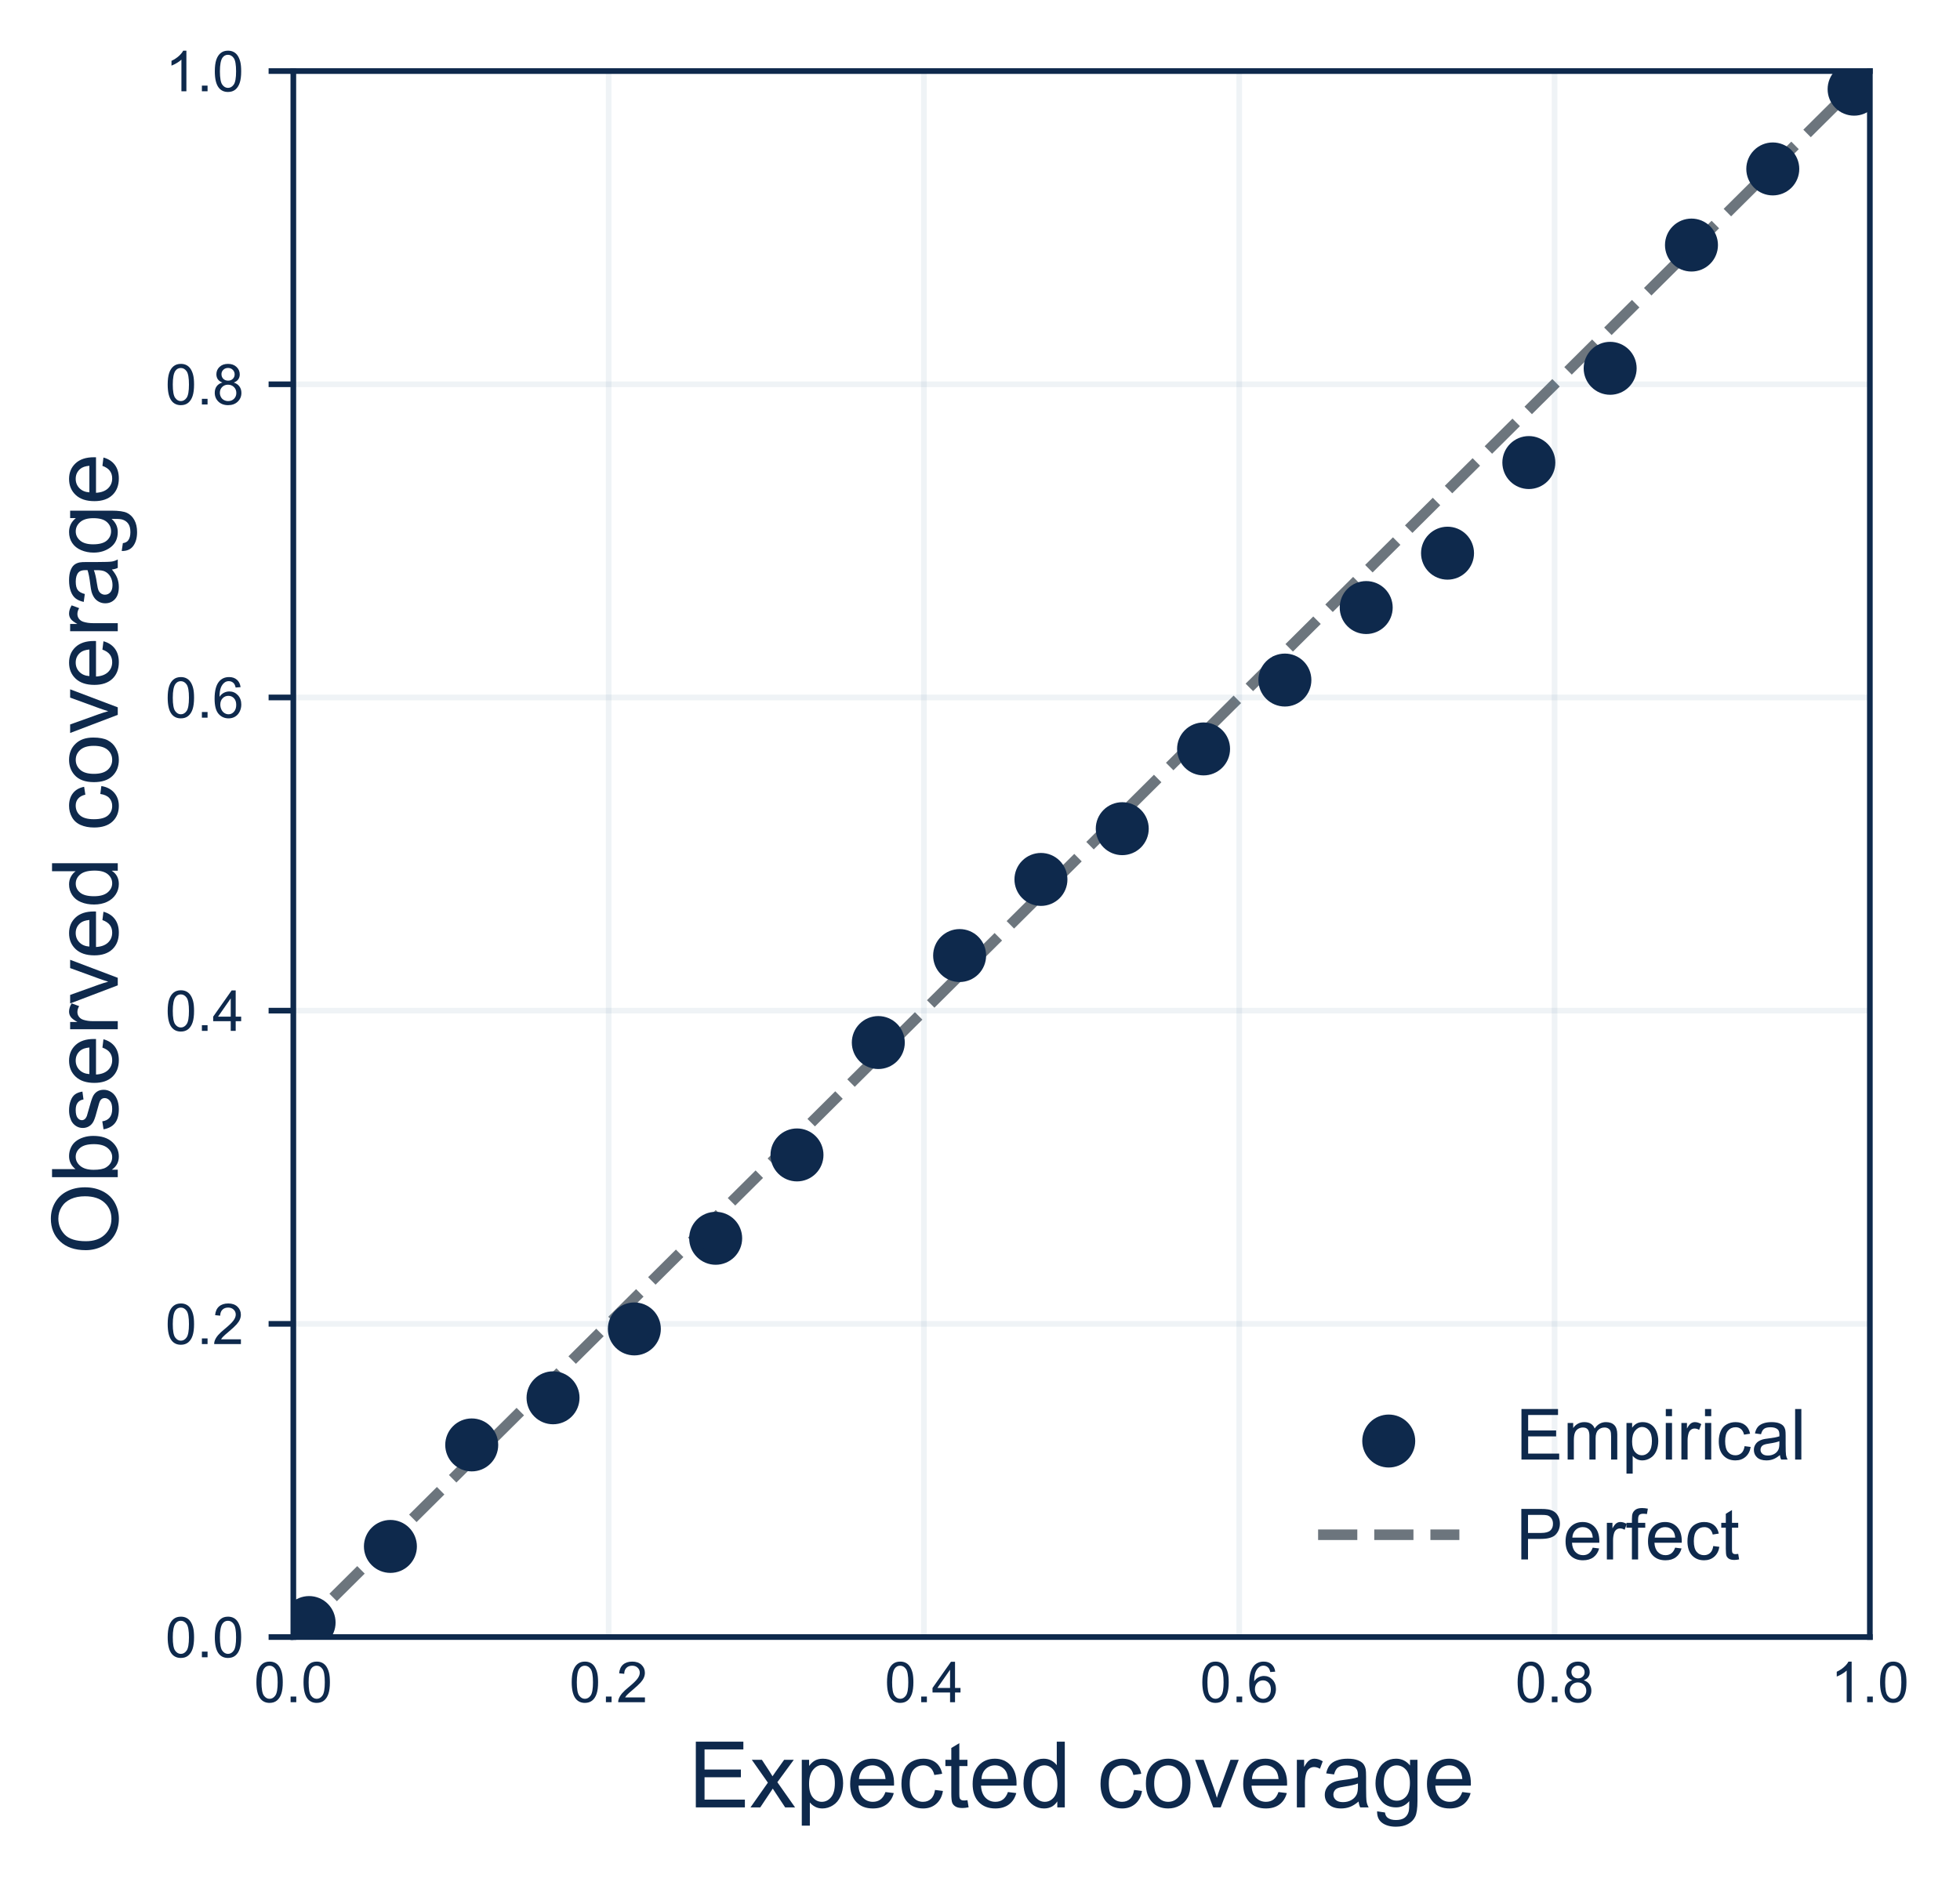
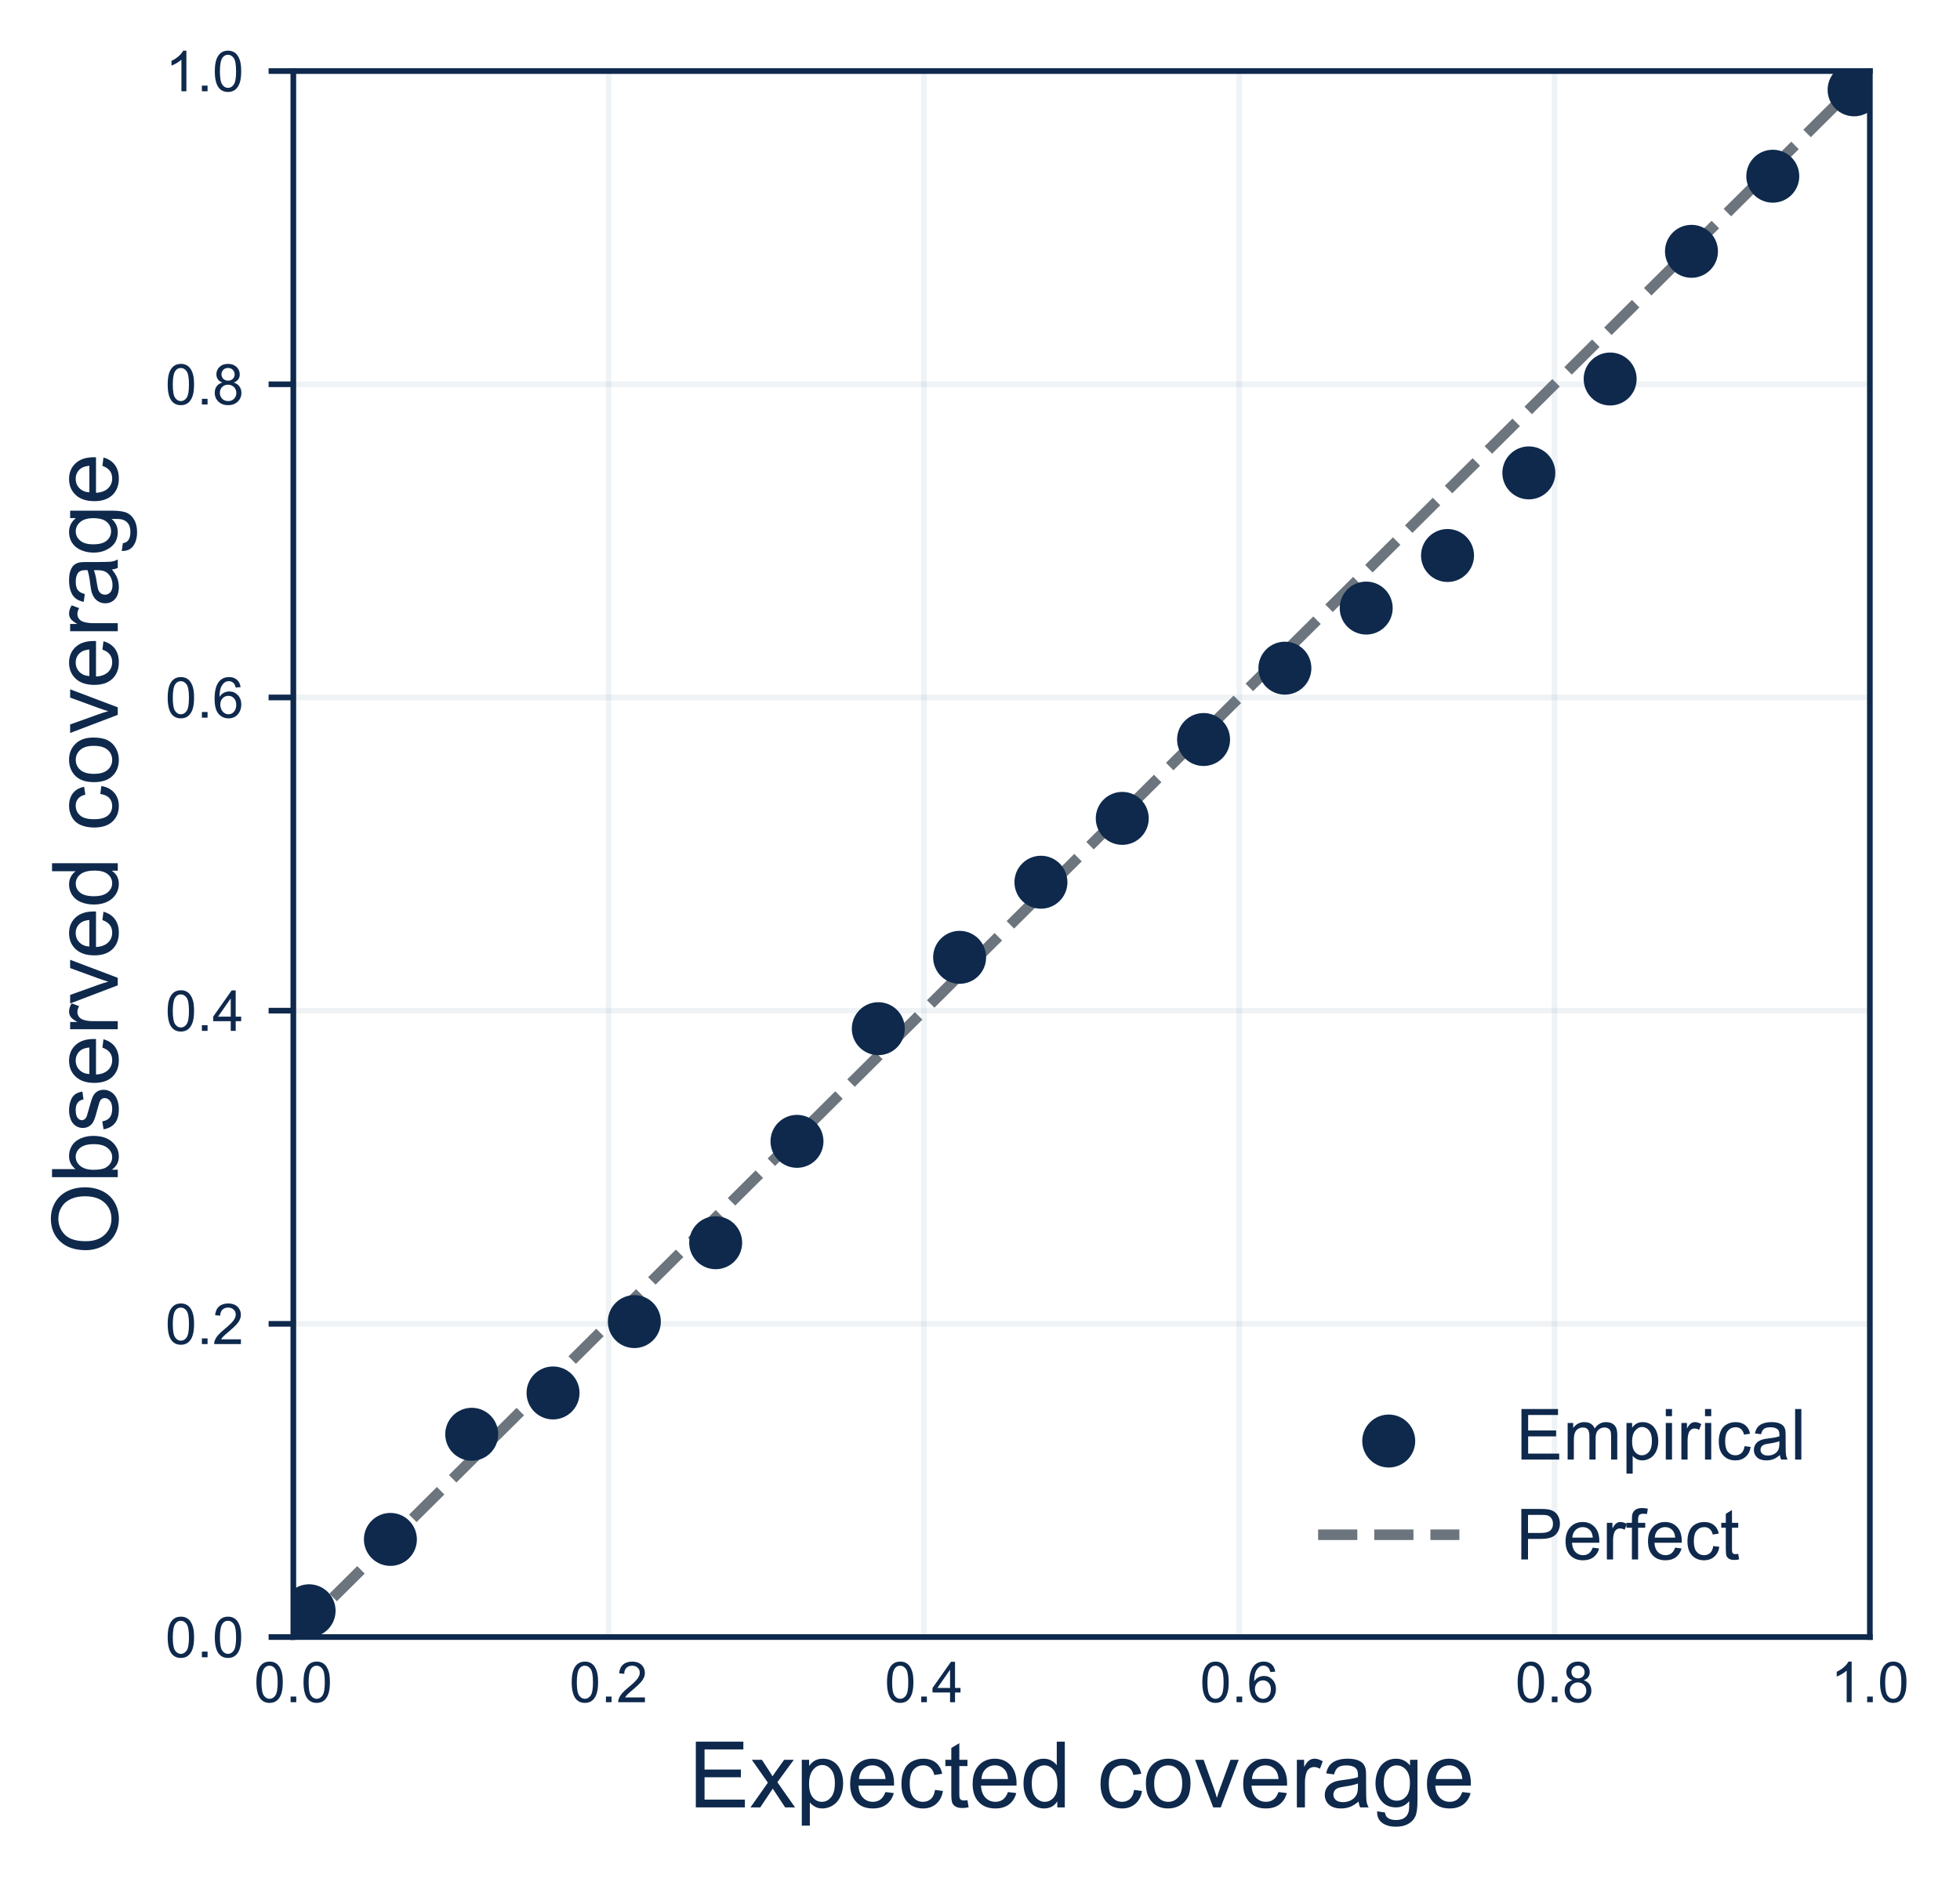
<svg xmlns="http://www.w3.org/2000/svg" xmlns:xlink="http://www.w3.org/1999/xlink" width="277.488pt" height="265.881pt" viewBox="0 0 277.488 265.881" version="1.1">
  <defs>
    <style type="text/css">*{stroke-linejoin: round; stroke-linecap: butt}</style>
  </defs>
  <g id="figure_1">
    <g id="patch_1">
      <path d="M 0 265.881  L 277.488 265.881  L 277.488 0  L 0 0  L 0 265.881  z " style="fill: none" />
    </g>
    <g id="axes_1">
      <g id="patch_2">
        <path d="M 41.528 231.823  L 264.728 231.823  L 264.728 10.063  L 41.528 10.063  L 41.528 231.823  z " style="fill: none" />
      </g>
      <g id="line2d_1">
-         <path d="M 41.528 231.823  L 264.728 10.063  " clip-path="url(#p95fcde003f)" style="fill: none; stroke-dasharray: 5.55,2.4; stroke-dashoffset: 0; stroke: #6c757d; stroke-width: 1.5" />
+         <path d="M 41.528 231.823  L 264.728 10.063  " clip-path="url(#p50501c4a86)" style="fill: none; stroke-dasharray: 5.55,2.4; stroke-dashoffset: 0; stroke: #6c757d; stroke-width: 1.5" />
      </g>
      <g id="matplotlib.axis_1">
        <g id="xtick_1">
          <g id="line2d_2">
-             <path d="M 41.528 231.823  L 41.528 10.063  " clip-path="url(#p95fcde003f)" style="fill: none; stroke: #5f86a5; stroke-opacity: 0.1; stroke-width: 0.8; stroke-linecap: square" />
+             <path d="M 41.528 231.823  L 41.528 10.063  " clip-path="url(#p50501c4a86)" style="fill: none; stroke: #5f86a5; stroke-opacity: 0.1; stroke-width: 0.8; stroke-linecap: square" />
          </g>
          <g id="line2d_3" />
          <g id="text_1">
            <g style="fill: #0e294c" transform="translate(35.96781 241.0494) scale(0.08 -0.08)">
              <defs>
                <path id="ArialMT-30" d="M 266 2259  Q 266 3072 433 3567  Q 600 4063 929 4331  Q 1259 4600 1759 4600  Q 2128 4600 2406 4451  Q 2684 4303 2865 4023  Q 3047 3744 3150 3342  Q 3253 2941 3253 2259  Q 3253 1453 3087 958  Q 2922 463 2592 192  Q 2263 -78 1759 -78  Q 1097 -78 719 397  Q 266 969 266 2259  z M 844 2259  Q 844 1131 1108 757  Q 1372 384 1759 384  Q 2147 384 2411 759  Q 2675 1134 2675 2259  Q 2675 3391 2411 3762  Q 2147 4134 1753 4134  Q 1366 4134 1134 3806  Q 844 3388 844 2259  z " transform="scale(0.015625)" />
                <path id="ArialMT-2e" d="M 581 0  L 581 641  L 1222 641  L 1222 0  L 581 0  z " transform="scale(0.015625)" />
              </defs>
              <use xlink:href="#ArialMT-30" />
              <use xlink:href="#ArialMT-2e" transform="translate(55.61523 0)" />
              <use xlink:href="#ArialMT-30" transform="translate(83.39844 0)" />
            </g>
          </g>
        </g>
        <g id="xtick_2">
          <g id="line2d_4">
-             <path d="M 86.168 231.823  L 86.168 10.063  " clip-path="url(#p95fcde003f)" style="fill: none; stroke: #5f86a5; stroke-opacity: 0.1; stroke-width: 0.8; stroke-linecap: square" />
+             <path d="M 86.168 231.823  L 86.168 10.063  " clip-path="url(#p50501c4a86)" style="fill: none; stroke: #5f86a5; stroke-opacity: 0.1; stroke-width: 0.8; stroke-linecap: square" />
          </g>
          <g id="line2d_5" />
          <g id="text_2">
            <g style="fill: #0e294c" transform="translate(80.60781 241.0494) scale(0.08 -0.08)">
              <defs>
                <path id="ArialMT-32" d="M 3222 541  L 3222 0  L 194 0  Q 188 203 259 391  Q 375 700 629 1000  Q 884 1300 1366 1694  Q 2113 2306 2375 2664  Q 2638 3022 2638 3341  Q 2638 3675 2398 3904  Q 2159 4134 1775 4134  Q 1369 4134 1125 3890  Q 881 3647 878 3216  L 300 3275  Q 359 3922 746 4261  Q 1134 4600 1788 4600  Q 2447 4600 2831 4234  Q 3216 3869 3216 3328  Q 3216 3053 3103 2787  Q 2991 2522 2730 2228  Q 2469 1934 1863 1422  Q 1356 997 1212 845  Q 1069 694 975 541  L 3222 541  z " transform="scale(0.015625)" />
              </defs>
              <use xlink:href="#ArialMT-30" />
              <use xlink:href="#ArialMT-2e" transform="translate(55.61523 0)" />
              <use xlink:href="#ArialMT-32" transform="translate(83.39844 0)" />
            </g>
          </g>
        </g>
        <g id="xtick_3">
          <g id="line2d_6">
-             <path d="M 130.808 231.823  L 130.808 10.063  " clip-path="url(#p95fcde003f)" style="fill: none; stroke: #5f86a5; stroke-opacity: 0.1; stroke-width: 0.8; stroke-linecap: square" />
+             <path d="M 130.808 231.823  L 130.808 10.063  " clip-path="url(#p50501c4a86)" style="fill: none; stroke: #5f86a5; stroke-opacity: 0.1; stroke-width: 0.8; stroke-linecap: square" />
          </g>
          <g id="line2d_7" />
          <g id="text_3">
            <g style="fill: #0e294c" transform="translate(125.2478 241.0494) scale(0.08 -0.08)">
              <defs>
                <path id="ArialMT-34" d="M 2069 0  L 2069 1097  L 81 1097  L 81 1613  L 2172 4581  L 2631 4581  L 2631 1613  L 3250 1613  L 3250 1097  L 2631 1097  L 2631 0  L 2069 0  z M 2069 1613  L 2069 3678  L 634 1613  L 2069 1613  z " transform="scale(0.015625)" />
              </defs>
              <use xlink:href="#ArialMT-30" />
              <use xlink:href="#ArialMT-2e" transform="translate(55.61523 0)" />
              <use xlink:href="#ArialMT-34" transform="translate(83.39844 0)" />
            </g>
          </g>
        </g>
        <g id="xtick_4">
          <g id="line2d_8">
-             <path d="M 175.448 231.823  L 175.448 10.063  " clip-path="url(#p95fcde003f)" style="fill: none; stroke: #5f86a5; stroke-opacity: 0.1; stroke-width: 0.8; stroke-linecap: square" />
+             <path d="M 175.448 231.823  L 175.448 10.063  " clip-path="url(#p50501c4a86)" style="fill: none; stroke: #5f86a5; stroke-opacity: 0.1; stroke-width: 0.8; stroke-linecap: square" />
          </g>
          <g id="line2d_9" />
          <g id="text_4">
            <g style="fill: #0e294c" transform="translate(169.8878 241.0494) scale(0.08 -0.08)">
              <defs>
                <path id="ArialMT-36" d="M 3184 3459  L 2625 3416  Q 2550 3747 2413 3897  Q 2184 4138 1850 4138  Q 1581 4138 1378 3988  Q 1113 3794 959 3422  Q 806 3050 800 2363  Q 1003 2672 1297 2822  Q 1591 2972 1913 2972  Q 2475 2972 2870 2558  Q 3266 2144 3266 1488  Q 3266 1056 3080 686  Q 2894 316 2569 119  Q 2244 -78 1831 -78  Q 1128 -78 684 439  Q 241 956 241 2144  Q 241 3472 731 4075  Q 1159 4600 1884 4600  Q 2425 4600 2770 4297  Q 3116 3994 3184 3459  z M 888 1484  Q 888 1194 1011 928  Q 1134 663 1356 523  Q 1578 384 1822 384  Q 2178 384 2434 671  Q 2691 959 2691 1453  Q 2691 1928 2437 2201  Q 2184 2475 1800 2475  Q 1419 2475 1153 2201  Q 888 1928 888 1484  z " transform="scale(0.015625)" />
              </defs>
              <use xlink:href="#ArialMT-30" />
              <use xlink:href="#ArialMT-2e" transform="translate(55.61523 0)" />
              <use xlink:href="#ArialMT-36" transform="translate(83.39844 0)" />
            </g>
          </g>
        </g>
        <g id="xtick_5">
          <g id="line2d_10">
-             <path d="M 220.088 231.823  L 220.088 10.063  " clip-path="url(#p95fcde003f)" style="fill: none; stroke: #5f86a5; stroke-opacity: 0.1; stroke-width: 0.8; stroke-linecap: square" />
+             <path d="M 220.088 231.823  L 220.088 10.063  " clip-path="url(#p50501c4a86)" style="fill: none; stroke: #5f86a5; stroke-opacity: 0.1; stroke-width: 0.8; stroke-linecap: square" />
          </g>
          <g id="line2d_11" />
          <g id="text_5">
            <g style="fill: #0e294c" transform="translate(214.5278 241.0494) scale(0.08 -0.08)">
              <defs>
                <path id="ArialMT-38" d="M 1131 2484  Q 781 2613 612 2850  Q 444 3088 444 3419  Q 444 3919 803 4259  Q 1163 4600 1759 4600  Q 2359 4600 2725 4251  Q 3091 3903 3091 3403  Q 3091 3084 2923 2848  Q 2756 2613 2416 2484  Q 2838 2347 3058 2040  Q 3278 1734 3278 1309  Q 3278 722 2862 322  Q 2447 -78 1769 -78  Q 1091 -78 675 323  Q 259 725 259 1325  Q 259 1772 486 2073  Q 713 2375 1131 2484  z M 1019 3438  Q 1019 3113 1228 2906  Q 1438 2700 1772 2700  Q 2097 2700 2305 2904  Q 2513 3109 2513 3406  Q 2513 3716 2298 3927  Q 2084 4138 1766 4138  Q 1444 4138 1231 3931  Q 1019 3725 1019 3438  z M 838 1322  Q 838 1081 952 856  Q 1066 631 1291 507  Q 1516 384 1775 384  Q 2178 384 2440 643  Q 2703 903 2703 1303  Q 2703 1709 2433 1975  Q 2163 2241 1756 2241  Q 1359 2241 1098 1978  Q 838 1716 838 1322  z " transform="scale(0.015625)" />
              </defs>
              <use xlink:href="#ArialMT-30" />
              <use xlink:href="#ArialMT-2e" transform="translate(55.61523 0)" />
              <use xlink:href="#ArialMT-38" transform="translate(83.39844 0)" />
            </g>
          </g>
        </g>
        <g id="xtick_6">
          <g id="line2d_12">
-             <path d="M 264.728 231.823  L 264.728 10.063  " clip-path="url(#p95fcde003f)" style="fill: none; stroke: #5f86a5; stroke-opacity: 0.1; stroke-width: 0.8; stroke-linecap: square" />
+             <path d="M 264.728 231.823  L 264.728 10.063  " clip-path="url(#p50501c4a86)" style="fill: none; stroke: #5f86a5; stroke-opacity: 0.1; stroke-width: 0.8; stroke-linecap: square" />
          </g>
          <g id="line2d_13" />
          <g id="text_6">
            <g style="fill: #0e294c" transform="translate(259.1678 241.0494) scale(0.08 -0.08)">
              <defs>
                <path id="ArialMT-31" d="M 2384 0  L 1822 0  L 1822 3584  Q 1619 3391 1289 3197  Q 959 3003 697 2906  L 697 3450  Q 1169 3672 1522 3987  Q 1875 4303 2022 4600  L 2384 4600  L 2384 0  z " transform="scale(0.015625)" />
              </defs>
              <use xlink:href="#ArialMT-31" />
              <use xlink:href="#ArialMT-2e" transform="translate(55.61523 0)" />
              <use xlink:href="#ArialMT-30" transform="translate(83.39844 0)" />
            </g>
          </g>
        </g>
        <g id="text_7">
          <g style="fill: #0e294c" transform="translate(97.48477 255.9445) scale(0.13 -0.13)">
            <defs>
              <path id="ArialMT-45" d="M 506 0  L 506 4581  L 3819 4581  L 3819 4041  L 1113 4041  L 1113 2638  L 3647 2638  L 3647 2100  L 1113 2100  L 1113 541  L 3925 541  L 3925 0  L 506 0  z " transform="scale(0.015625)" />
              <path id="ArialMT-78" d="M 47 0  L 1259 1725  L 138 3319  L 841 3319  L 1350 2541  Q 1494 2319 1581 2169  Q 1719 2375 1834 2534  L 2394 3319  L 3066 3319  L 1919 1756  L 3153 0  L 2463 0  L 1781 1031  L 1600 1309  L 728 0  L 47 0  z " transform="scale(0.015625)" />
              <path id="ArialMT-70" d="M 422 -1272  L 422 3319  L 934 3319  L 934 2888  Q 1116 3141 1344 3267  Q 1572 3394 1897 3394  Q 2322 3394 2647 3175  Q 2972 2956 3137 2557  Q 3303 2159 3303 1684  Q 3303 1175 3120 767  Q 2938 359 2589 142  Q 2241 -75 1856 -75  Q 1575 -75 1351 44  Q 1128 163 984 344  L 984 -1272  L 422 -1272  z M 931 1641  Q 931 1000 1190 694  Q 1450 388 1819 388  Q 2194 388 2461 705  Q 2728 1022 2728 1688  Q 2728 2322 2467 2637  Q 2206 2953 1844 2953  Q 1484 2953 1207 2617  Q 931 2281 931 1641  z " transform="scale(0.015625)" />
              <path id="ArialMT-65" d="M 2694 1069  L 3275 997  Q 3138 488 2766 206  Q 2394 -75 1816 -75  Q 1088 -75 661 373  Q 234 822 234 1631  Q 234 2469 665 2931  Q 1097 3394 1784 3394  Q 2450 3394 2872 2941  Q 3294 2488 3294 1666  Q 3294 1616 3291 1516  L 816 1516  Q 847 969 1125 678  Q 1403 388 1819 388  Q 2128 388 2347 550  Q 2566 713 2694 1069  z M 847 1978  L 2700 1978  Q 2663 2397 2488 2606  Q 2219 2931 1791 2931  Q 1403 2931 1139 2672  Q 875 2413 847 1978  z " transform="scale(0.015625)" />
              <path id="ArialMT-63" d="M 2588 1216  L 3141 1144  Q 3050 572 2676 248  Q 2303 -75 1759 -75  Q 1078 -75 664 370  Q 250 816 250 1647  Q 250 2184 428 2587  Q 606 2991 970 3192  Q 1334 3394 1763 3394  Q 2303 3394 2647 3120  Q 2991 2847 3088 2344  L 2541 2259  Q 2463 2594 2264 2762  Q 2066 2931 1784 2931  Q 1359 2931 1093 2626  Q 828 2322 828 1663  Q 828 994 1084 691  Q 1341 388 1753 388  Q 2084 388 2306 591  Q 2528 794 2588 1216  z " transform="scale(0.015625)" />
              <path id="ArialMT-74" d="M 1650 503  L 1731 6  Q 1494 -44 1306 -44  Q 1000 -44 831 53  Q 663 150 594 308  Q 525 466 525 972  L 525 2881  L 113 2881  L 113 3319  L 525 3319  L 525 4141  L 1084 4478  L 1084 3319  L 1650 3319  L 1650 2881  L 1084 2881  L 1084 941  Q 1084 700 1114 631  Q 1144 563 1211 522  Q 1278 481 1403 481  Q 1497 481 1650 503  z " transform="scale(0.015625)" />
              <path id="ArialMT-64" d="M 2575 0  L 2575 419  Q 2259 -75 1647 -75  Q 1250 -75 917 144  Q 584 363 401 755  Q 219 1147 219 1656  Q 219 2153 384 2558  Q 550 2963 881 3178  Q 1213 3394 1622 3394  Q 1922 3394 2156 3267  Q 2391 3141 2538 2938  L 2538 4581  L 3097 4581  L 3097 0  L 2575 0  z M 797 1656  Q 797 1019 1065 703  Q 1334 388 1700 388  Q 2069 388 2326 689  Q 2584 991 2584 1609  Q 2584 2291 2321 2609  Q 2059 2928 1675 2928  Q 1300 2928 1048 2622  Q 797 2316 797 1656  z " transform="scale(0.015625)" />
              <path id="ArialMT-20" transform="scale(0.015625)" />
              <path id="ArialMT-6f" d="M 213 1659  Q 213 2581 725 3025  Q 1153 3394 1769 3394  Q 2453 3394 2887 2945  Q 3322 2497 3322 1706  Q 3322 1066 3130 698  Q 2938 331 2570 128  Q 2203 -75 1769 -75  Q 1072 -75 642 372  Q 213 819 213 1659  z M 791 1659  Q 791 1022 1069 705  Q 1347 388 1769 388  Q 2188 388 2466 706  Q 2744 1025 2744 1678  Q 2744 2294 2464 2611  Q 2184 2928 1769 2928  Q 1347 2928 1069 2612  Q 791 2297 791 1659  z " transform="scale(0.015625)" />
              <path id="ArialMT-76" d="M 1344 0  L 81 3319  L 675 3319  L 1388 1331  Q 1503 1009 1600 663  Q 1675 925 1809 1294  L 2547 3319  L 3125 3319  L 1869 0  L 1344 0  z " transform="scale(0.015625)" />
              <path id="ArialMT-72" d="M 416 0  L 416 3319  L 922 3319  L 922 2816  Q 1116 3169 1280 3281  Q 1444 3394 1641 3394  Q 1925 3394 2219 3213  L 2025 2691  Q 1819 2813 1613 2813  Q 1428 2813 1281 2702  Q 1134 2591 1072 2394  Q 978 2094 978 1738  L 978 0  L 416 0  z " transform="scale(0.015625)" />
              <path id="ArialMT-61" d="M 2588 409  Q 2275 144 1986 34  Q 1697 -75 1366 -75  Q 819 -75 525 192  Q 231 459 231 875  Q 231 1119 342 1320  Q 453 1522 633 1644  Q 813 1766 1038 1828  Q 1203 1872 1538 1913  Q 2219 1994 2541 2106  Q 2544 2222 2544 2253  Q 2544 2597 2384 2738  Q 2169 2928 1744 2928  Q 1347 2928 1158 2789  Q 969 2650 878 2297  L 328 2372  Q 403 2725 575 2942  Q 747 3159 1072 3276  Q 1397 3394 1825 3394  Q 2250 3394 2515 3294  Q 2781 3194 2906 3042  Q 3031 2891 3081 2659  Q 3109 2516 3109 2141  L 3109 1391  Q 3109 606 3145 398  Q 3181 191 3288 0  L 2700 0  Q 2613 175 2588 409  z M 2541 1666  Q 2234 1541 1622 1453  Q 1275 1403 1131 1340  Q 988 1278 909 1158  Q 831 1038 831 891  Q 831 666 1001 516  Q 1172 366 1500 366  Q 1825 366 2078 508  Q 2331 650 2450 897  Q 2541 1088 2541 1459  L 2541 1666  z " transform="scale(0.015625)" />
              <path id="ArialMT-67" d="M 319 -275  L 866 -356  Q 900 -609 1056 -725  Q 1266 -881 1628 -881  Q 2019 -881 2231 -725  Q 2444 -569 2519 -288  Q 2563 -116 2559 434  Q 2191 0 1641 0  Q 956 0 581 494  Q 206 988 206 1678  Q 206 2153 378 2554  Q 550 2956 876 3175  Q 1203 3394 1644 3394  Q 2231 3394 2613 2919  L 2613 3319  L 3131 3319  L 3131 450  Q 3131 -325 2973 -648  Q 2816 -972 2473 -1159  Q 2131 -1347 1631 -1347  Q 1038 -1347 672 -1080  Q 306 -813 319 -275  z M 784 1719  Q 784 1066 1043 766  Q 1303 466 1694 466  Q 2081 466 2343 764  Q 2606 1063 2606 1700  Q 2606 2309 2336 2618  Q 2066 2928 1684 2928  Q 1309 2928 1046 2623  Q 784 2319 784 1719  z " transform="scale(0.015625)" />
            </defs>
            <use xlink:href="#ArialMT-45" />
            <use xlink:href="#ArialMT-78" transform="translate(66.69922 0)" />
            <use xlink:href="#ArialMT-70" transform="translate(116.6992 0)" />
            <use xlink:href="#ArialMT-65" transform="translate(172.3145 0)" />
            <use xlink:href="#ArialMT-63" transform="translate(227.9297 0)" />
            <use xlink:href="#ArialMT-74" transform="translate(277.9297 0)" />
            <use xlink:href="#ArialMT-65" transform="translate(305.7129 0)" />
            <use xlink:href="#ArialMT-64" transform="translate(361.3281 0)" />
            <use xlink:href="#ArialMT-20" transform="translate(416.9434 0)" />
            <use xlink:href="#ArialMT-63" transform="translate(444.7266 0)" />
            <use xlink:href="#ArialMT-6f" transform="translate(494.7266 0)" />
            <use xlink:href="#ArialMT-76" transform="translate(550.3418 0)" />
            <use xlink:href="#ArialMT-65" transform="translate(600.3418 0)" />
            <use xlink:href="#ArialMT-72" transform="translate(655.957 0)" />
            <use xlink:href="#ArialMT-61" transform="translate(689.2578 0)" />
            <use xlink:href="#ArialMT-67" transform="translate(744.873 0)" />
            <use xlink:href="#ArialMT-65" transform="translate(800.4883 0)" />
          </g>
        </g>
      </g>
      <g id="matplotlib.axis_2">
        <g id="ytick_1">
          <g id="line2d_14">
-             <path d="M 41.528 231.823  L 264.728 231.823  " clip-path="url(#p95fcde003f)" style="fill: none; stroke: #5f86a5; stroke-opacity: 0.1; stroke-width: 0.8; stroke-linecap: square" />
+             <path d="M 41.528 231.823  L 264.728 231.823  " clip-path="url(#p50501c4a86)" style="fill: none; stroke: #5f86a5; stroke-opacity: 0.1; stroke-width: 0.8; stroke-linecap: square" />
          </g>
          <g id="line2d_15">
            <defs>
-               <path id="mfd979625b8" d="M 0 0  L -3.5 0  " style="stroke: #0e294c; stroke-width: 0.8" />
-             </defs>
-             <g>
-               <use xlink:href="#mfd979625b8" x="41.528" y="231.823" style="fill: #0e294c; stroke: #0e294c; stroke-width: 0.8" />
+               <path id="meaff0bdd63" d="M 0 0  L -3.5 0  " style="stroke: #0e294c; stroke-width: 0.8" />
+             </defs>
+             <g>
+               <use xlink:href="#meaff0bdd63" x="41.528" y="231.823" style="fill: #0e294c; stroke: #0e294c; stroke-width: 0.8" />
            </g>
          </g>
          <g id="text_8">
            <g style="fill: #0e294c" transform="translate(23.40781 234.6863) scale(0.08 -0.08)">
              <use xlink:href="#ArialMT-30" />
              <use xlink:href="#ArialMT-2e" transform="translate(55.61523 0)" />
              <use xlink:href="#ArialMT-30" transform="translate(83.39844 0)" />
            </g>
          </g>
        </g>
        <g id="ytick_2">
          <g id="line2d_16">
-             <path d="M 41.528 187.471  L 264.728 187.471  " clip-path="url(#p95fcde003f)" style="fill: none; stroke: #5f86a5; stroke-opacity: 0.1; stroke-width: 0.8; stroke-linecap: square" />
+             <path d="M 41.528 187.471  L 264.728 187.471  " clip-path="url(#p50501c4a86)" style="fill: none; stroke: #5f86a5; stroke-opacity: 0.1; stroke-width: 0.8; stroke-linecap: square" />
          </g>
          <g id="line2d_17">
            <g>
-               <use xlink:href="#mfd979625b8" x="41.528" y="187.471" style="fill: #0e294c; stroke: #0e294c; stroke-width: 0.8" />
+               <use xlink:href="#meaff0bdd63" x="41.528" y="187.471" style="fill: #0e294c; stroke: #0e294c; stroke-width: 0.8" />
            </g>
          </g>
          <g id="text_9">
            <g style="fill: #0e294c" transform="translate(23.40781 190.3342) scale(0.08 -0.08)">
              <use xlink:href="#ArialMT-30" />
              <use xlink:href="#ArialMT-2e" transform="translate(55.61523 0)" />
              <use xlink:href="#ArialMT-32" transform="translate(83.39844 0)" />
            </g>
          </g>
        </g>
        <g id="ytick_3">
          <g id="line2d_18">
-             <path d="M 41.528 143.119  L 264.728 143.119  " clip-path="url(#p95fcde003f)" style="fill: none; stroke: #5f86a5; stroke-opacity: 0.1; stroke-width: 0.8; stroke-linecap: square" />
+             <path d="M 41.528 143.119  L 264.728 143.119  " clip-path="url(#p50501c4a86)" style="fill: none; stroke: #5f86a5; stroke-opacity: 0.1; stroke-width: 0.8; stroke-linecap: square" />
          </g>
          <g id="line2d_19">
            <g>
-               <use xlink:href="#mfd979625b8" x="41.528" y="143.119" style="fill: #0e294c; stroke: #0e294c; stroke-width: 0.8" />
+               <use xlink:href="#meaff0bdd63" x="41.528" y="143.119" style="fill: #0e294c; stroke: #0e294c; stroke-width: 0.8" />
            </g>
          </g>
          <g id="text_10">
            <g style="fill: #0e294c" transform="translate(23.40781 145.9822) scale(0.08 -0.08)">
              <use xlink:href="#ArialMT-30" />
              <use xlink:href="#ArialMT-2e" transform="translate(55.61523 0)" />
              <use xlink:href="#ArialMT-34" transform="translate(83.39844 0)" />
            </g>
          </g>
        </g>
        <g id="ytick_4">
          <g id="line2d_20">
-             <path d="M 41.528 98.767  L 264.728 98.767  " clip-path="url(#p95fcde003f)" style="fill: none; stroke: #5f86a5; stroke-opacity: 0.1; stroke-width: 0.8; stroke-linecap: square" />
+             <path d="M 41.528 98.767  L 264.728 98.767  " clip-path="url(#p50501c4a86)" style="fill: none; stroke: #5f86a5; stroke-opacity: 0.1; stroke-width: 0.8; stroke-linecap: square" />
          </g>
          <g id="line2d_21">
            <g>
-               <use xlink:href="#mfd979625b8" x="41.528" y="98.767" style="fill: #0e294c; stroke: #0e294c; stroke-width: 0.8" />
+               <use xlink:href="#meaff0bdd63" x="41.528" y="98.767" style="fill: #0e294c; stroke: #0e294c; stroke-width: 0.8" />
            </g>
          </g>
          <g id="text_11">
            <g style="fill: #0e294c" transform="translate(23.40781 101.6303) scale(0.08 -0.08)">
              <use xlink:href="#ArialMT-30" />
              <use xlink:href="#ArialMT-2e" transform="translate(55.61523 0)" />
              <use xlink:href="#ArialMT-36" transform="translate(83.39844 0)" />
            </g>
          </g>
        </g>
        <g id="ytick_5">
          <g id="line2d_22">
-             <path d="M 41.528 54.415  L 264.728 54.415  " clip-path="url(#p95fcde003f)" style="fill: none; stroke: #5f86a5; stroke-opacity: 0.1; stroke-width: 0.8; stroke-linecap: square" />
+             <path d="M 41.528 54.415  L 264.728 54.415  " clip-path="url(#p50501c4a86)" style="fill: none; stroke: #5f86a5; stroke-opacity: 0.1; stroke-width: 0.8; stroke-linecap: square" />
          </g>
          <g id="line2d_23">
            <g>
-               <use xlink:href="#mfd979625b8" x="41.528" y="54.415" style="fill: #0e294c; stroke: #0e294c; stroke-width: 0.8" />
+               <use xlink:href="#meaff0bdd63" x="41.528" y="54.415" style="fill: #0e294c; stroke: #0e294c; stroke-width: 0.8" />
            </g>
          </g>
          <g id="text_12">
            <g style="fill: #0e294c" transform="translate(23.40781 57.27825) scale(0.08 -0.08)">
              <use xlink:href="#ArialMT-30" />
              <use xlink:href="#ArialMT-2e" transform="translate(55.61523 0)" />
              <use xlink:href="#ArialMT-38" transform="translate(83.39844 0)" />
            </g>
          </g>
        </g>
        <g id="ytick_6">
          <g id="line2d_24">
-             <path d="M 41.528 10.063  L 264.728 10.063  " clip-path="url(#p95fcde003f)" style="fill: none; stroke: #5f86a5; stroke-opacity: 0.1; stroke-width: 0.8; stroke-linecap: square" />
+             <path d="M 41.528 10.063  L 264.728 10.063  " clip-path="url(#p50501c4a86)" style="fill: none; stroke: #5f86a5; stroke-opacity: 0.1; stroke-width: 0.8; stroke-linecap: square" />
          </g>
          <g id="line2d_25">
            <g>
-               <use xlink:href="#mfd979625b8" x="41.528" y="10.063" style="fill: #0e294c; stroke: #0e294c; stroke-width: 0.8" />
+               <use xlink:href="#meaff0bdd63" x="41.528" y="10.063" style="fill: #0e294c; stroke: #0e294c; stroke-width: 0.8" />
            </g>
          </g>
          <g id="text_13">
            <g style="fill: #0e294c" transform="translate(23.40781 12.92625) scale(0.08 -0.08)">
              <use xlink:href="#ArialMT-31" />
              <use xlink:href="#ArialMT-2e" transform="translate(55.61523 0)" />
              <use xlink:href="#ArialMT-30" transform="translate(83.39844 0)" />
            </g>
          </g>
        </g>
        <g id="text_14">
          <g style="fill: #0e294c" transform="translate(16.67172 177.6648) rotate(-90) scale(0.13 -0.13)">
            <defs>
              <path id="ArialMT-4f" d="M 309 2231  Q 309 3372 921 4017  Q 1534 4663 2503 4663  Q 3138 4663 3647 4359  Q 4156 4056 4423 3514  Q 4691 2972 4691 2284  Q 4691 1588 4409 1038  Q 4128 488 3612 205  Q 3097 -78 2500 -78  Q 1853 -78 1343 234  Q 834 547 571 1087  Q 309 1628 309 2231  z M 934 2222  Q 934 1394 1379 917  Q 1825 441 2497 441  Q 3181 441 3623 922  Q 4066 1403 4066 2288  Q 4066 2847 3877 3264  Q 3688 3681 3323 3911  Q 2959 4141 2506 4141  Q 1863 4141 1398 3698  Q 934 3256 934 2222  z " transform="scale(0.015625)" />
              <path id="ArialMT-62" d="M 941 0  L 419 0  L 419 4581  L 981 4581  L 981 2947  Q 1338 3394 1891 3394  Q 2197 3394 2470 3270  Q 2744 3147 2920 2923  Q 3097 2700 3197 2384  Q 3297 2069 3297 1709  Q 3297 856 2875 390  Q 2453 -75 1863 -75  Q 1275 -75 941 416  L 941 0  z M 934 1684  Q 934 1088 1097 822  Q 1363 388 1816 388  Q 2184 388 2453 708  Q 2722 1028 2722 1663  Q 2722 2313 2464 2622  Q 2206 2931 1841 2931  Q 1472 2931 1203 2611  Q 934 2291 934 1684  z " transform="scale(0.015625)" />
              <path id="ArialMT-73" d="M 197 991  L 753 1078  Q 800 744 1014 566  Q 1228 388 1613 388  Q 2000 388 2187 545  Q 2375 703 2375 916  Q 2375 1106 2209 1216  Q 2094 1291 1634 1406  Q 1016 1563 777 1677  Q 538 1791 414 1992  Q 291 2194 291 2438  Q 291 2659 392 2848  Q 494 3038 669 3163  Q 800 3259 1026 3326  Q 1253 3394 1513 3394  Q 1903 3394 2198 3281  Q 2494 3169 2634 2976  Q 2775 2784 2828 2463  L 2278 2388  Q 2241 2644 2061 2787  Q 1881 2931 1553 2931  Q 1166 2931 1000 2803  Q 834 2675 834 2503  Q 834 2394 903 2306  Q 972 2216 1119 2156  Q 1203 2125 1616 2013  Q 2213 1853 2448 1751  Q 2684 1650 2818 1456  Q 2953 1263 2953 975  Q 2953 694 2789 445  Q 2625 197 2315 61  Q 2006 -75 1616 -75  Q 969 -75 630 194  Q 291 463 197 991  z " transform="scale(0.015625)" />
            </defs>
            <use xlink:href="#ArialMT-4f" />
            <use xlink:href="#ArialMT-62" transform="translate(77.7832 0)" />
            <use xlink:href="#ArialMT-73" transform="translate(133.3984 0)" />
            <use xlink:href="#ArialMT-65" transform="translate(183.3984 0)" />
            <use xlink:href="#ArialMT-72" transform="translate(239.0137 0)" />
            <use xlink:href="#ArialMT-76" transform="translate(272.3145 0)" />
            <use xlink:href="#ArialMT-65" transform="translate(322.3145 0)" />
            <use xlink:href="#ArialMT-64" transform="translate(377.9297 0)" />
            <use xlink:href="#ArialMT-20" transform="translate(433.5449 0)" />
            <use xlink:href="#ArialMT-63" transform="translate(461.3281 0)" />
            <use xlink:href="#ArialMT-6f" transform="translate(511.3281 0)" />
            <use xlink:href="#ArialMT-76" transform="translate(566.9434 0)" />
            <use xlink:href="#ArialMT-65" transform="translate(616.9434 0)" />
            <use xlink:href="#ArialMT-72" transform="translate(672.5586 0)" />
            <use xlink:href="#ArialMT-61" transform="translate(705.8594 0)" />
            <use xlink:href="#ArialMT-67" transform="translate(761.4746 0)" />
            <use xlink:href="#ArialMT-65" transform="translate(817.0898 0)" />
          </g>
        </g>
      </g>
      <g id="PathCollection_1">
        <defs>
-           <path id="ma88a2eb34d" d="M 0 3  C 0.796 3 1.559 2.684 2.121 2.121  C 2.684 1.559 3 0.796 3 0  C 3 -0.796 2.684 -1.559 2.121 -2.121  C 1.559 -2.684 0.796 -3 0 -3  C -0.796 -3 -1.559 -2.684 -2.121 -2.121  C -2.684 -1.559 -3 -0.796 -3 0  C -3 0.796 -2.684 1.559 -2.121 2.121  C -1.559 2.684 -0.796 3 0 3  z " style="stroke: #0e294c; stroke-width: 1.5" />
+           <path id="m2f73d58115" d="M 0 3  C 0.796 3 1.559 2.684 2.121 2.121  C 2.684 1.559 3 0.796 3 0  C 3 -0.796 2.684 -1.559 2.121 -2.121  C 1.559 -2.684 0.796 -3 0 -3  C -0.796 -3 -1.559 -2.684 -2.121 -2.121  C -2.684 -1.559 -3 -0.796 -3 0  C -3 0.796 -2.684 1.559 -2.121 2.121  C -1.559 2.684 -0.796 3 0 3  z " style="stroke: #0e294c; stroke-width: 1.5" />
        </defs>
-         <g clip-path="url(#p95fcde003f)">
-           <use xlink:href="#ma88a2eb34d" x="43.76" y="229.77" style="fill: #0e294c; stroke: #0e294c; stroke-width: 1.5" />
-           <use xlink:href="#ma88a2eb34d" x="55.272" y="218.99" style="fill: #0e294c; stroke: #0e294c; stroke-width: 1.5" />
-           <use xlink:href="#ma88a2eb34d" x="66.785" y="204.616" style="fill: #0e294c; stroke: #0e294c; stroke-width: 1.5" />
-           <use xlink:href="#ma88a2eb34d" x="78.297" y="197.943" style="fill: #0e294c; stroke: #0e294c; stroke-width: 1.5" />
-           <use xlink:href="#ma88a2eb34d" x="89.809" y="188.19" style="fill: #0e294c; stroke: #0e294c; stroke-width: 1.5" />
-           <use xlink:href="#ma88a2eb34d" x="101.322" y="175.356" style="fill: #0e294c; stroke: #0e294c; stroke-width: 1.5" />
-           <use xlink:href="#ma88a2eb34d" x="112.834" y="163.55" style="fill: #0e294c; stroke: #0e294c; stroke-width: 1.5" />
-           <use xlink:href="#ma88a2eb34d" x="124.347" y="147.636" style="fill: #0e294c; stroke: #0e294c; stroke-width: 1.5" />
-           <use xlink:href="#ma88a2eb34d" x="135.859" y="135.316" style="fill: #0e294c; stroke: #0e294c; stroke-width: 1.5" />
-           <use xlink:href="#ma88a2eb34d" x="147.372" y="124.536" style="fill: #0e294c; stroke: #0e294c; stroke-width: 1.5" />
-           <use xlink:href="#ma88a2eb34d" x="158.884" y="117.35" style="fill: #0e294c; stroke: #0e294c; stroke-width: 1.5" />
-           <use xlink:href="#ma88a2eb34d" x="170.396" y="106.056" style="fill: #0e294c; stroke: #0e294c; stroke-width: 1.5" />
-           <use xlink:href="#ma88a2eb34d" x="181.909" y="96.303" style="fill: #0e294c; stroke: #0e294c; stroke-width: 1.5" />
-           <use xlink:href="#ma88a2eb34d" x="193.421" y="86.036" style="fill: #0e294c; stroke: #0e294c; stroke-width: 1.5" />
-           <use xlink:href="#ma88a2eb34d" x="204.934" y="78.336" style="fill: #0e294c; stroke: #0e294c; stroke-width: 1.5" />
-           <use xlink:href="#ma88a2eb34d" x="216.446" y="65.503" style="fill: #0e294c; stroke: #0e294c; stroke-width: 1.5" />
-           <use xlink:href="#ma88a2eb34d" x="227.959" y="52.156" style="fill: #0e294c; stroke: #0e294c; stroke-width: 1.5" />
-           <use xlink:href="#ma88a2eb34d" x="239.471" y="34.703" style="fill: #0e294c; stroke: #0e294c; stroke-width: 1.5" />
-           <use xlink:href="#ma88a2eb34d" x="250.983" y="23.923" style="fill: #0e294c; stroke: #0e294c; stroke-width: 1.5" />
-           <use xlink:href="#ma88a2eb34d" x="262.496" y="12.63" style="fill: #0e294c; stroke: #0e294c; stroke-width: 1.5" />
+         <g clip-path="url(#p50501c4a86)">
+           <use xlink:href="#m2f73d58115" x="43.76" y="228.101" style="fill: #0e294c; stroke: #0e294c; stroke-width: 1.5" />
+           <use xlink:href="#m2f73d58115" x="55.272" y="217.996" style="fill: #0e294c; stroke: #0e294c; stroke-width: 1.5" />
+           <use xlink:href="#m2f73d58115" x="66.785" y="203.106" style="fill: #0e294c; stroke: #0e294c; stroke-width: 1.5" />
+           <use xlink:href="#m2f73d58115" x="78.297" y="197.256" style="fill: #0e294c; stroke: #0e294c; stroke-width: 1.5" />
+           <use xlink:href="#m2f73d58115" x="89.809" y="187.152" style="fill: #0e294c; stroke: #0e294c; stroke-width: 1.5" />
+           <use xlink:href="#m2f73d58115" x="101.322" y="175.984" style="fill: #0e294c; stroke: #0e294c; stroke-width: 1.5" />
+           <use xlink:href="#m2f73d58115" x="112.834" y="161.626" style="fill: #0e294c; stroke: #0e294c; stroke-width: 1.5" />
+           <use xlink:href="#m2f73d58115" x="124.347" y="145.672" style="fill: #0e294c; stroke: #0e294c; stroke-width: 1.5" />
+           <use xlink:href="#m2f73d58115" x="135.859" y="135.568" style="fill: #0e294c; stroke: #0e294c; stroke-width: 1.5" />
+           <use xlink:href="#m2f73d58115" x="147.372" y="124.932" style="fill: #0e294c; stroke: #0e294c; stroke-width: 1.5" />
+           <use xlink:href="#m2f73d58115" x="158.884" y="115.891" style="fill: #0e294c; stroke: #0e294c; stroke-width: 1.5" />
+           <use xlink:href="#m2f73d58115" x="170.396" y="104.723" style="fill: #0e294c; stroke: #0e294c; stroke-width: 1.5" />
+           <use xlink:href="#m2f73d58115" x="181.909" y="94.619" style="fill: #0e294c; stroke: #0e294c; stroke-width: 1.5" />
+           <use xlink:href="#m2f73d58115" x="193.421" y="86.11" style="fill: #0e294c; stroke: #0e294c; stroke-width: 1.5" />
+           <use xlink:href="#m2f73d58115" x="204.934" y="78.665" style="fill: #0e294c; stroke: #0e294c; stroke-width: 1.5" />
+           <use xlink:href="#m2f73d58115" x="216.446" y="66.966" style="fill: #0e294c; stroke: #0e294c; stroke-width: 1.5" />
+           <use xlink:href="#m2f73d58115" x="227.959" y="53.671" style="fill: #0e294c; stroke: #0e294c; stroke-width: 1.5" />
+           <use xlink:href="#m2f73d58115" x="239.471" y="35.589" style="fill: #0e294c; stroke: #0e294c; stroke-width: 1.5" />
+           <use xlink:href="#m2f73d58115" x="250.983" y="24.953" style="fill: #0e294c; stroke: #0e294c; stroke-width: 1.5" />
+           <use xlink:href="#m2f73d58115" x="262.496" y="12.722" style="fill: #0e294c; stroke: #0e294c; stroke-width: 1.5" />
        </g>
      </g>
      <g id="patch_3">
        <path d="M 41.528 231.823  L 41.528 10.063  " style="fill: none; stroke: #0e294c; stroke-width: 0.8; stroke-linejoin: miter; stroke-linecap: square" />
      </g>
      <g id="patch_4">
        <path d="M 264.728 231.823  L 264.728 10.063  " style="fill: none; stroke: #0e294c; stroke-width: 0.8; stroke-linejoin: miter; stroke-linecap: square" />
      </g>
      <g id="patch_5">
        <path d="M 41.528 231.823  L 264.728 231.823  " style="fill: none; stroke: #0e294c; stroke-width: 0.8; stroke-linejoin: miter; stroke-linecap: square" />
      </g>
      <g id="patch_6">
        <path d="M 41.528 10.063  L 264.728 10.063  " style="fill: none; stroke: #0e294c; stroke-width: 0.8; stroke-linejoin: miter; stroke-linecap: square" />
      </g>
      <g id="legend_1">
        <g id="PathCollection_2">
          <g>
-             <use xlink:href="#ma88a2eb34d" x="196.611" y="204.065" style="fill: #0e294c; stroke: #0e294c; stroke-width: 1.5" />
+             <use xlink:href="#m2f73d58115" x="196.611" y="204.065" style="fill: #0e294c; stroke: #0e294c; stroke-width: 1.5" />
          </g>
        </g>
        <g id="text_15">
          <g style="fill: #0e294c" transform="translate(214.6106 206.6903) scale(0.1 -0.1)">
            <defs>
              <path id="ArialMT-6d" d="M 422 0  L 422 3319  L 925 3319  L 925 2853  Q 1081 3097 1340 3245  Q 1600 3394 1931 3394  Q 2300 3394 2536 3241  Q 2772 3088 2869 2813  Q 3263 3394 3894 3394  Q 4388 3394 4653 3120  Q 4919 2847 4919 2278  L 4919 0  L 4359 0  L 4359 2091  Q 4359 2428 4304 2576  Q 4250 2725 4106 2815  Q 3963 2906 3769 2906  Q 3419 2906 3187 2673  Q 2956 2441 2956 1928  L 2956 0  L 2394 0  L 2394 2156  Q 2394 2531 2256 2718  Q 2119 2906 1806 2906  Q 1569 2906 1367 2781  Q 1166 2656 1075 2415  Q 984 2175 984 1722  L 984 0  L 422 0  z " transform="scale(0.015625)" />
              <path id="ArialMT-69" d="M 425 3934  L 425 4581  L 988 4581  L 988 3934  L 425 3934  z M 425 0  L 425 3319  L 988 3319  L 988 0  L 425 0  z " transform="scale(0.015625)" />
              <path id="ArialMT-6c" d="M 409 0  L 409 4581  L 972 4581  L 972 0  L 409 0  z " transform="scale(0.015625)" />
            </defs>
            <use xlink:href="#ArialMT-45" />
            <use xlink:href="#ArialMT-6d" transform="translate(66.69922 0)" />
            <use xlink:href="#ArialMT-70" transform="translate(150 0)" />
            <use xlink:href="#ArialMT-69" transform="translate(205.6152 0)" />
            <use xlink:href="#ArialMT-72" transform="translate(227.832 0)" />
            <use xlink:href="#ArialMT-69" transform="translate(261.1328 0)" />
            <use xlink:href="#ArialMT-63" transform="translate(283.3496 0)" />
            <use xlink:href="#ArialMT-61" transform="translate(333.3496 0)" />
            <use xlink:href="#ArialMT-6c" transform="translate(388.9648 0)" />
          </g>
        </g>
        <g id="line2d_26">
          <path d="M 186.611 217.336  L 196.611 217.336  L 206.611 217.336  " style="fill: none; stroke-dasharray: 5.55,2.4; stroke-dashoffset: 0; stroke: #6c757d; stroke-width: 1.5" />
        </g>
        <g id="text_16">
          <g style="fill: #0e294c" transform="translate(214.6106 220.8356) scale(0.1 -0.1)">
            <defs>
              <path id="ArialMT-50" d="M 494 0  L 494 4581  L 2222 4581  Q 2678 4581 2919 4538  Q 3256 4481 3484 4323  Q 3713 4166 3852 3881  Q 3991 3597 3991 3256  Q 3991 2672 3619 2267  Q 3247 1863 2275 1863  L 1100 1863  L 1100 0  L 494 0  z M 1100 2403  L 2284 2403  Q 2872 2403 3119 2622  Q 3366 2841 3366 3238  Q 3366 3525 3220 3729  Q 3075 3934 2838 4000  Q 2684 4041 2272 4041  L 1100 4041  L 1100 2403  z " transform="scale(0.015625)" />
              <path id="ArialMT-66" d="M 556 0  L 556 2881  L 59 2881  L 59 3319  L 556 3319  L 556 3672  Q 556 4006 616 4169  Q 697 4388 901 4523  Q 1106 4659 1475 4659  Q 1713 4659 2000 4603  L 1916 4113  Q 1741 4144 1584 4144  Q 1328 4144 1222 4034  Q 1116 3925 1116 3625  L 1116 3319  L 1763 3319  L 1763 2881  L 1116 2881  L 1116 0  L 556 0  z " transform="scale(0.015625)" />
            </defs>
            <use xlink:href="#ArialMT-50" />
            <use xlink:href="#ArialMT-65" transform="translate(66.69922 0)" />
            <use xlink:href="#ArialMT-72" transform="translate(122.3145 0)" />
            <use xlink:href="#ArialMT-66" transform="translate(155.6152 0)" />
            <use xlink:href="#ArialMT-65" transform="translate(183.3984 0)" />
            <use xlink:href="#ArialMT-63" transform="translate(239.0137 0)" />
            <use xlink:href="#ArialMT-74" transform="translate(289.0137 0)" />
          </g>
        </g>
      </g>
    </g>
  </g>
  <defs>
-     <clipPath id="p95fcde003f">
+     <clipPath id="p50501c4a86">
      <rect x="41.528" y="10.063" width="223.2" height="221.76" />
    </clipPath>
  </defs>
</svg>
